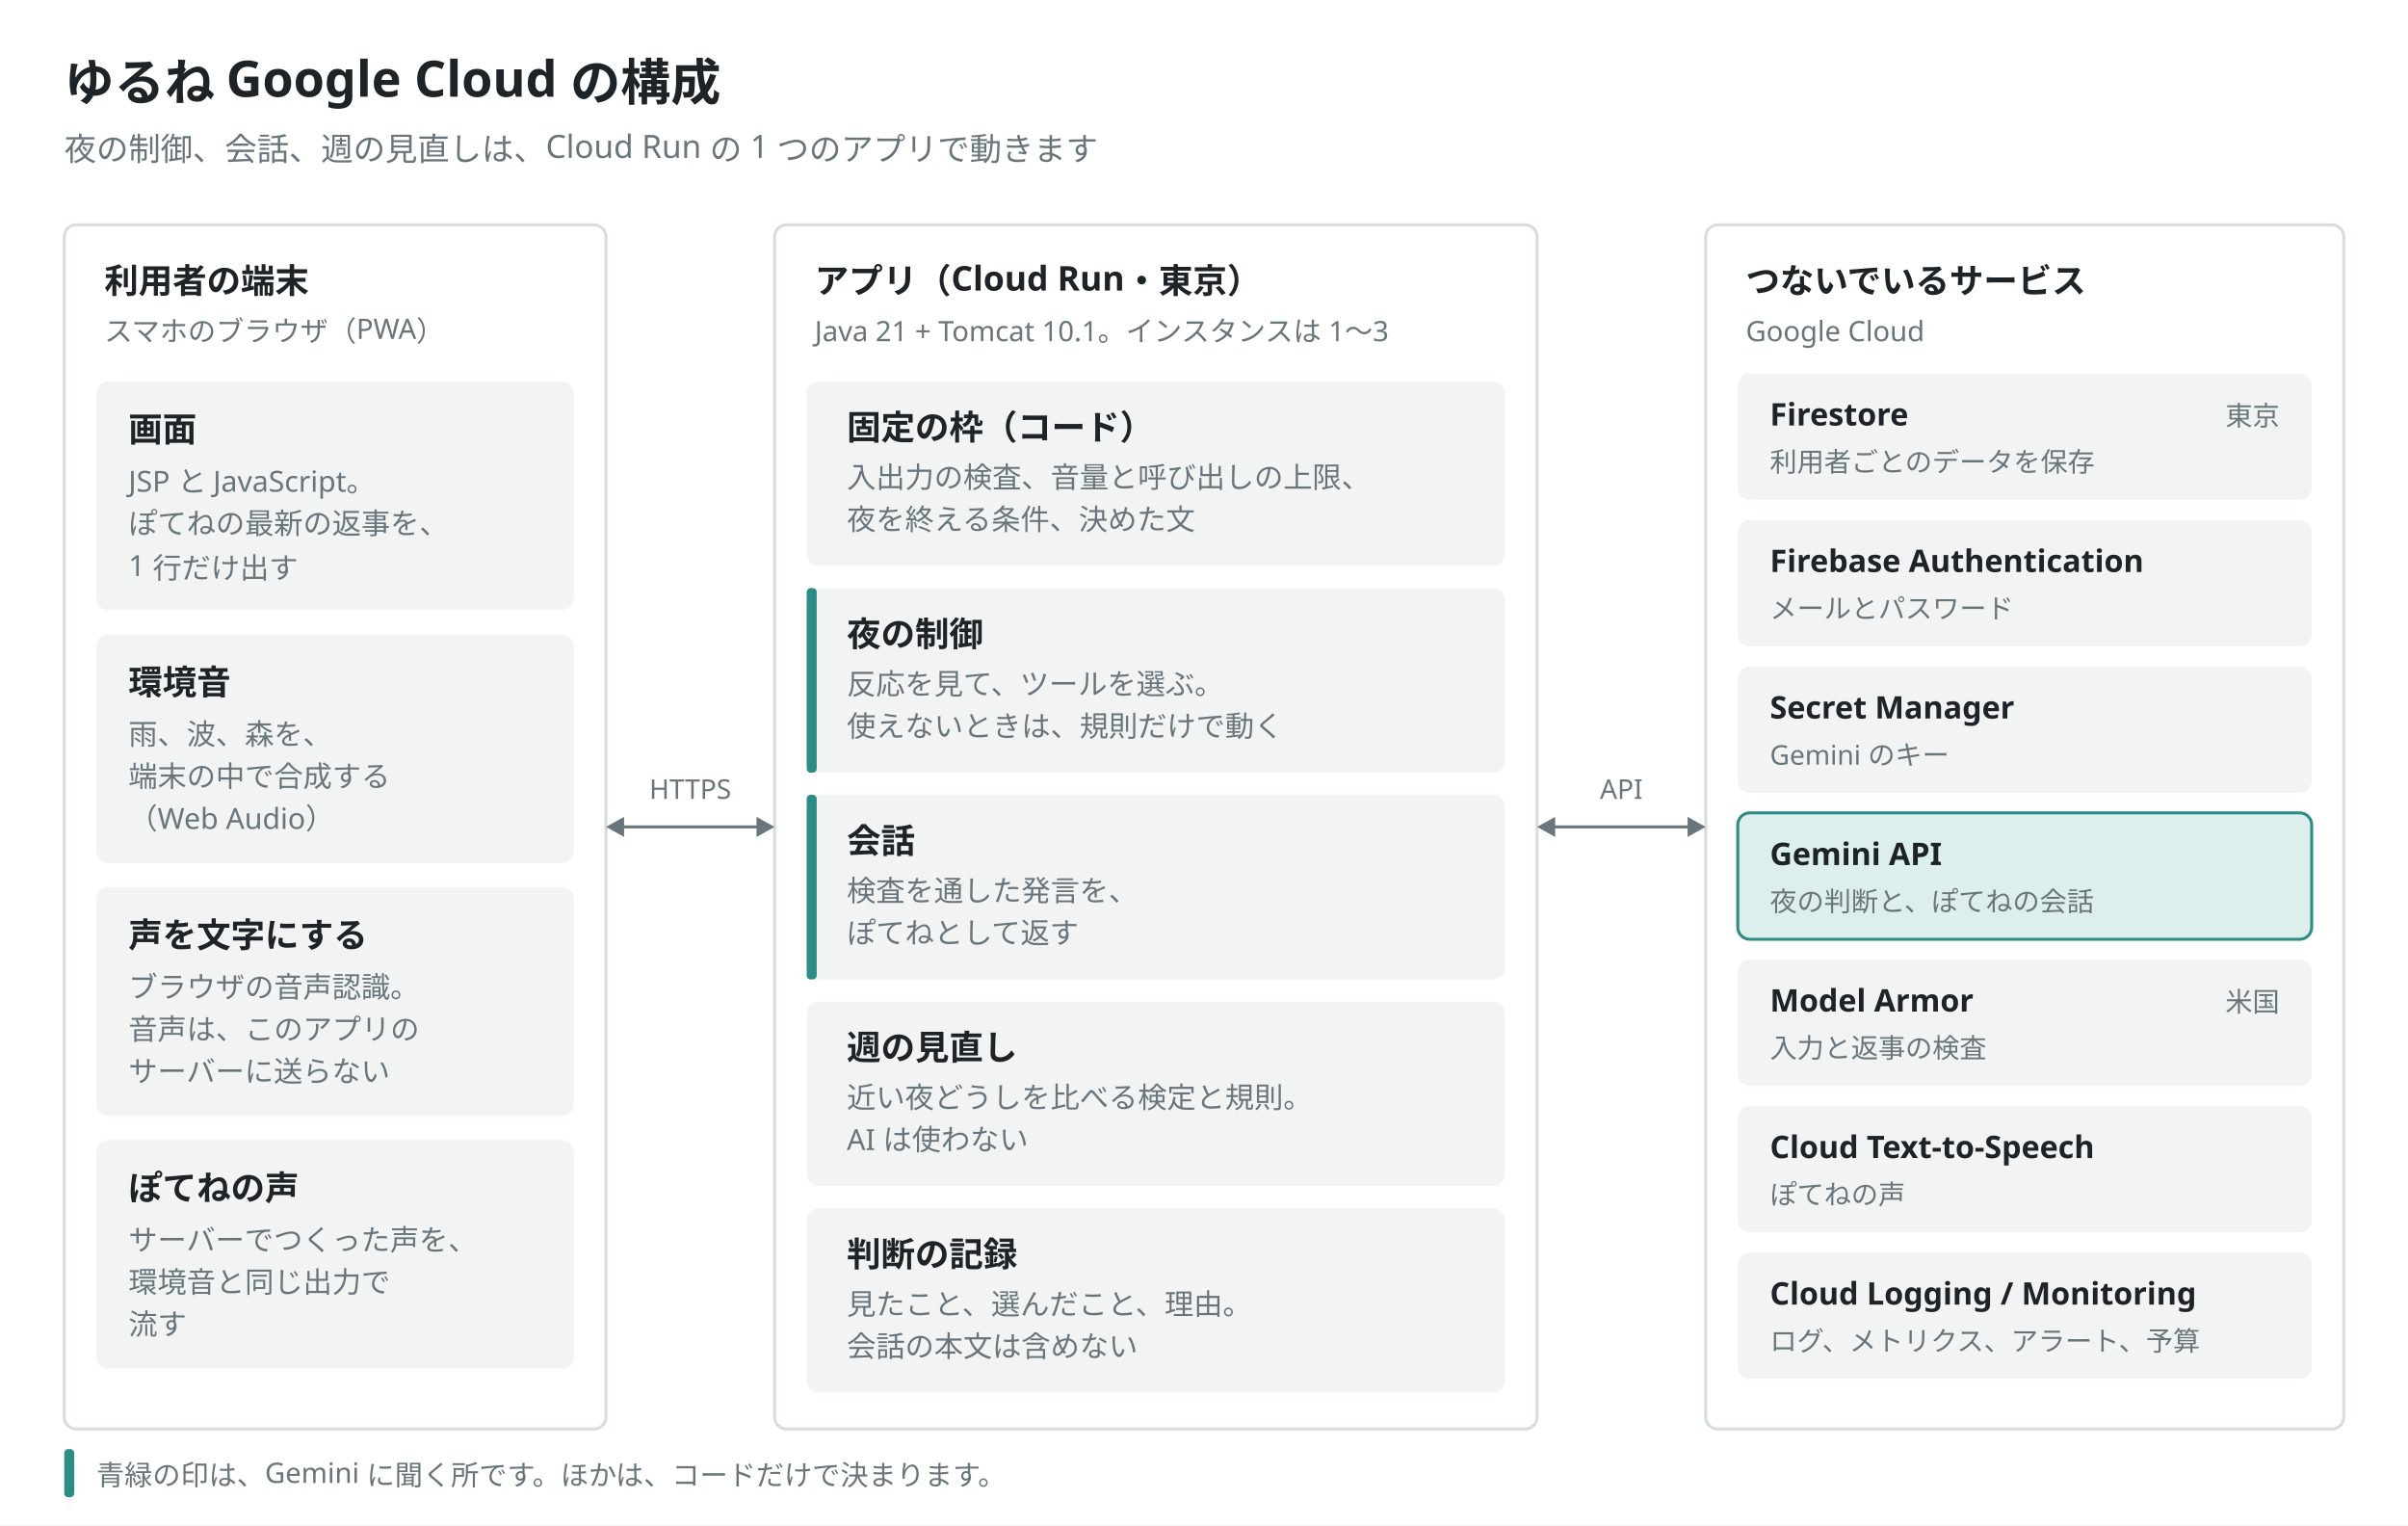
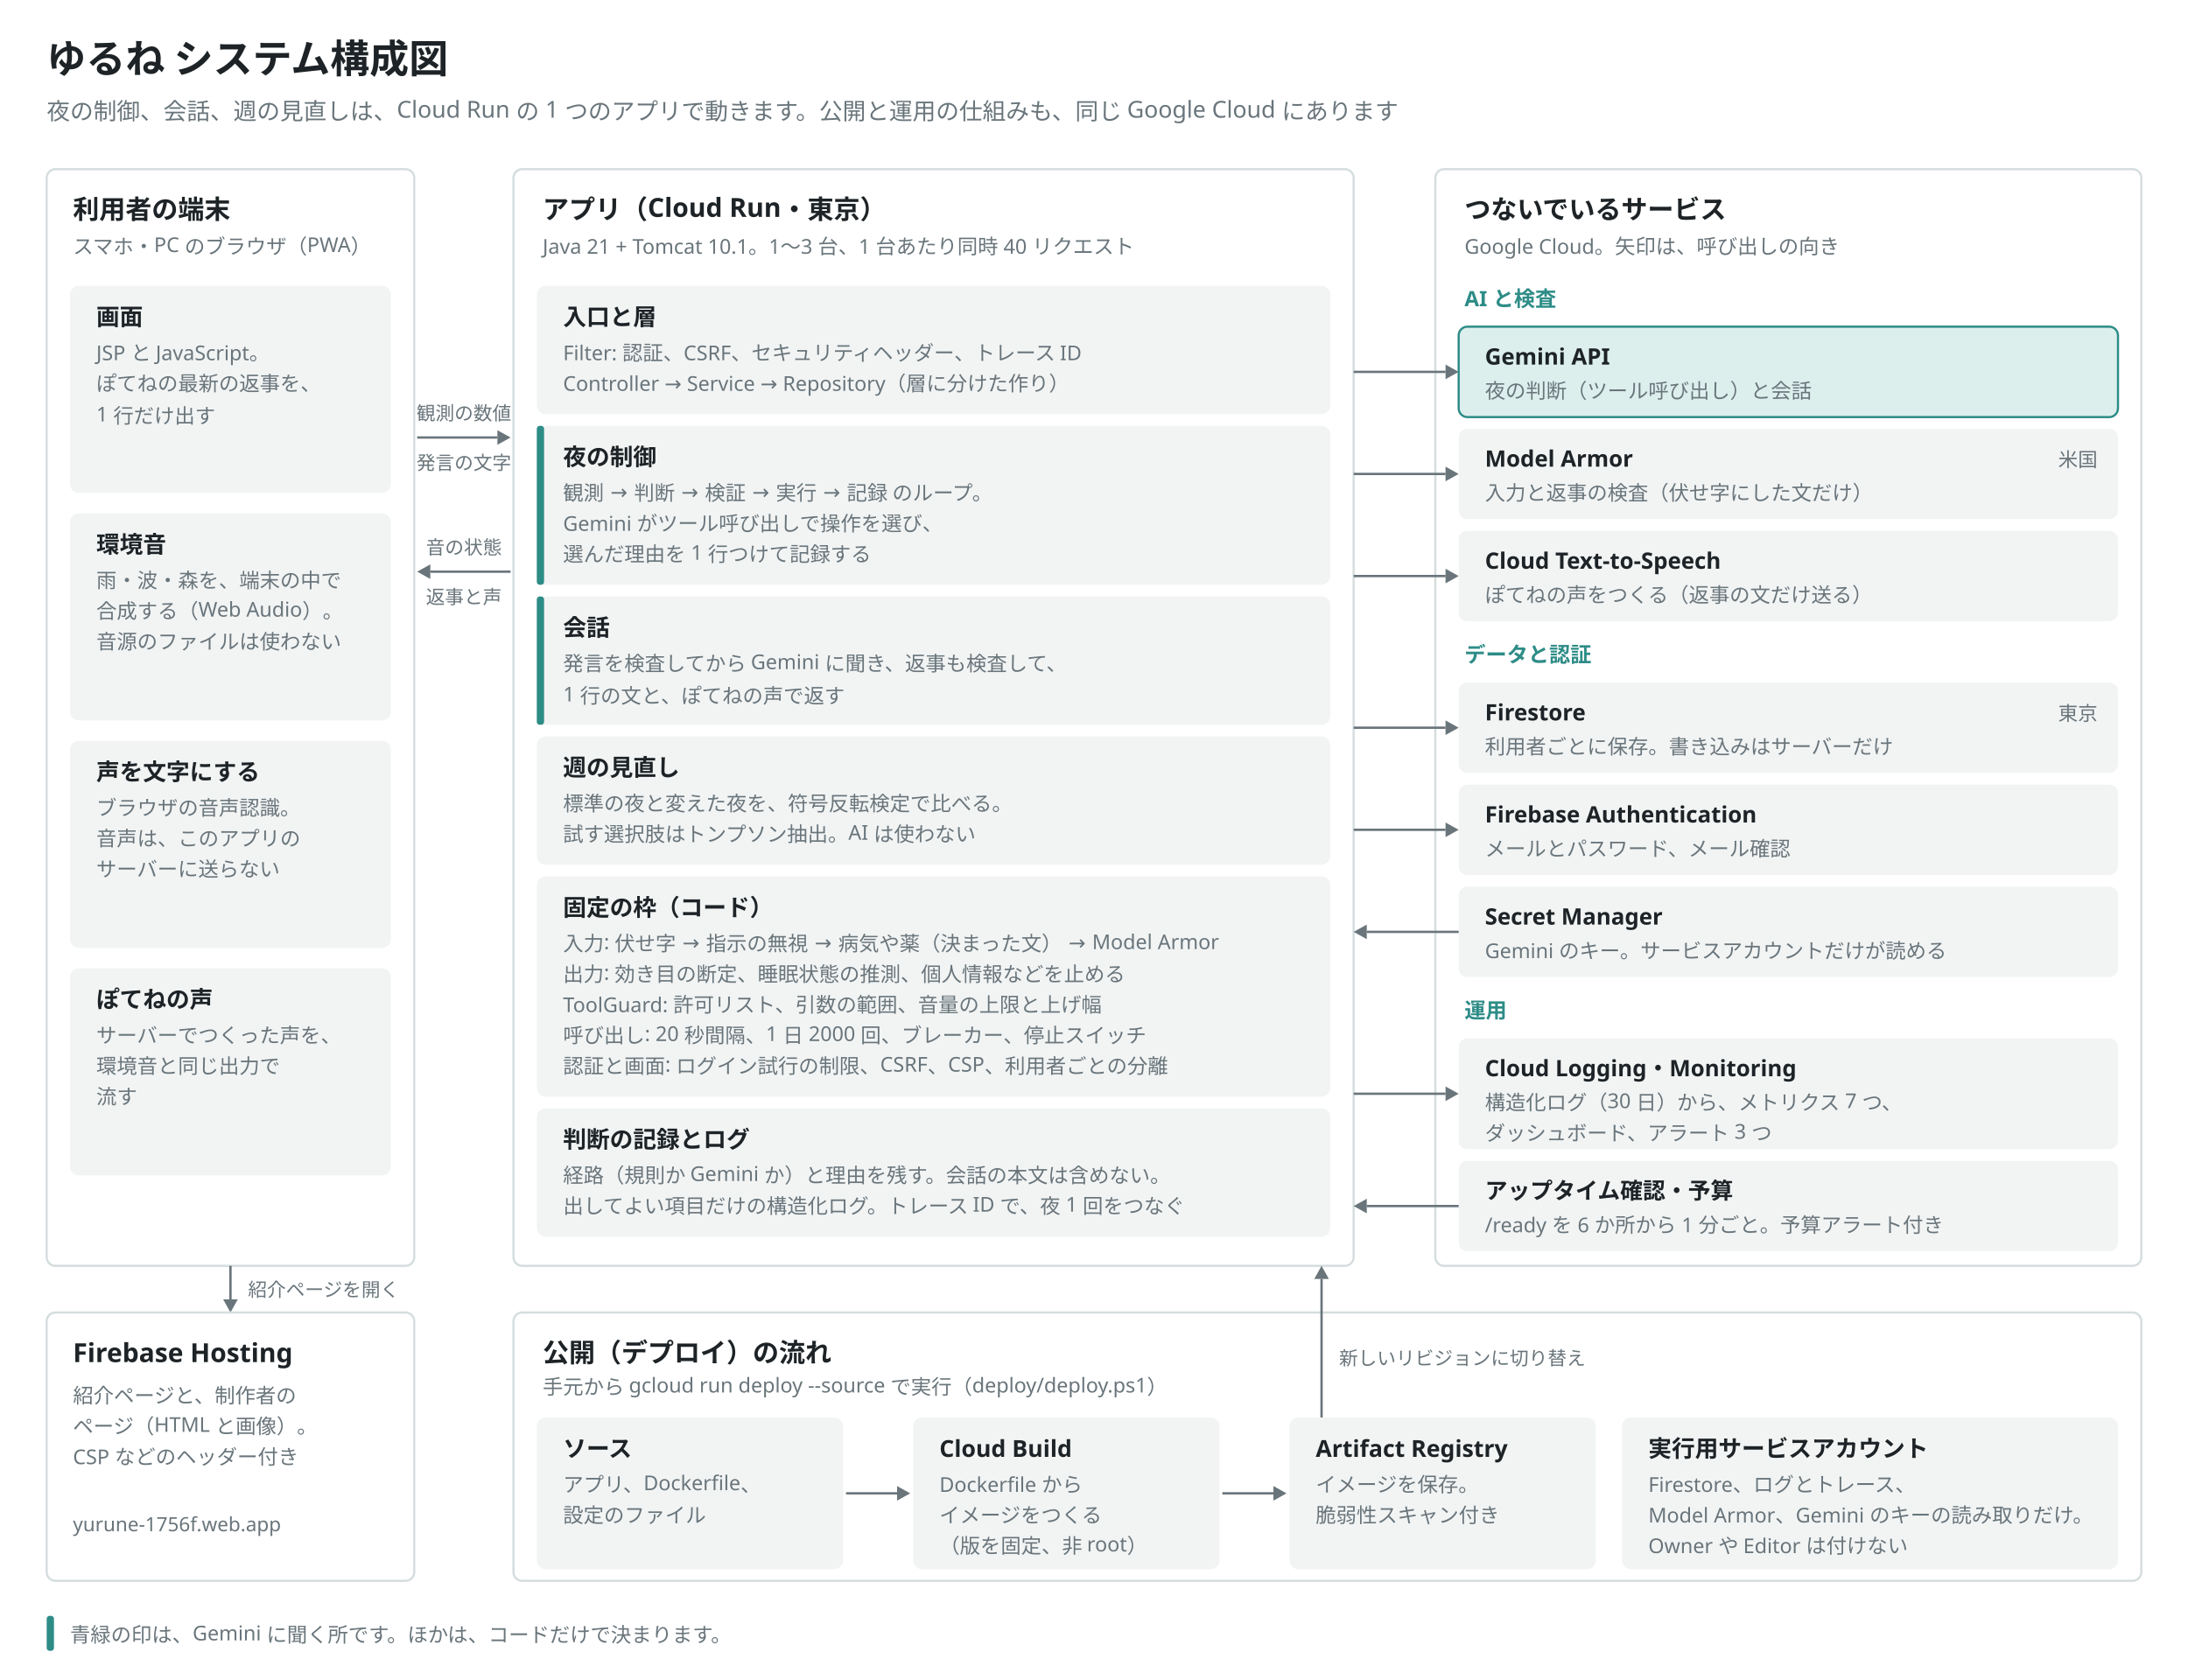
- <svg xmlns="http://www.w3.org/2000/svg" width="1200" height="760" viewBox="0 0 1200 760" font-family="'Noto Sans JP', 'Hiragino Sans', 'Yu Gothic', sans-serif">
-   <rect width="1200" height="760" fill="#FFFFFF" />
-   <text x="32" y="50" font-size="25" fill="#1D2326" font-weight="700" text-anchor="start">ゆるね  Google Cloud の構成</text>
-   <text x="32" y="80" font-size="16" fill="#69757B" font-weight="400" text-anchor="start">夜の制御、会話、週の見直しは、Cloud Run の 1 つのアプリで動きます</text>
-   <rect x="32" y="112" width="270" height="600" rx="6" fill="#FFFFFF" stroke="#D5DDDE" stroke-width="1.5" />
-   <text x="52" y="146" font-size="17" fill="#1D2326" font-weight="700" text-anchor="start">利用者の端末</text>
-   <text x="52" y="170" font-size="14" fill="#69757B" font-weight="400" text-anchor="start">スマホのブラウザ（PWA）</text>
-   <rect x="48" y="190" width="238" height="114" rx="6" fill="#F2F4F4" stroke="none" stroke-width="1.5" />
-   <text x="64" y="220" font-size="17" fill="#1D2326" font-weight="700" text-anchor="start">画面</text>
-   <text x="64" y="245" font-size="14.5" fill="#69757B" font-weight="400" text-anchor="start">JSP と JavaScript。</text>
-   <text x="64" y="266" font-size="14.5" fill="#69757B" font-weight="400" text-anchor="start">ぽてねの最新の返事を、</text>
-   <text x="64" y="287" font-size="14.5" fill="#69757B" font-weight="400" text-anchor="start">1 行だけ出す</text>
-   <rect x="48" y="316" width="238" height="114" rx="6" fill="#F2F4F4" stroke="none" stroke-width="1.5" />
-   <text x="64" y="346" font-size="17" fill="#1D2326" font-weight="700" text-anchor="start">環境音</text>
-   <text x="64" y="371" font-size="14.5" fill="#69757B" font-weight="400" text-anchor="start">雨、波、森を、</text>
-   <text x="64" y="392" font-size="14.5" fill="#69757B" font-weight="400" text-anchor="start">端末の中で合成する</text>
-   <text x="64" y="413" font-size="14.5" fill="#69757B" font-weight="400" text-anchor="start">（Web Audio）</text>
-   <rect x="48" y="442" width="238" height="114" rx="6" fill="#F2F4F4" stroke="none" stroke-width="1.5" />
-   <text x="64" y="472" font-size="17" fill="#1D2326" font-weight="700" text-anchor="start">声を文字にする</text>
-   <text x="64" y="497" font-size="14.5" fill="#69757B" font-weight="400" text-anchor="start">ブラウザの音声認識。</text>
-   <text x="64" y="518" font-size="14.5" fill="#69757B" font-weight="400" text-anchor="start">音声は、このアプリの</text>
-   <text x="64" y="539" font-size="14.5" fill="#69757B" font-weight="400" text-anchor="start">サーバーに送らない</text>
-   <rect x="48" y="568" width="238" height="114" rx="6" fill="#F2F4F4" stroke="none" stroke-width="1.5" />
-   <text x="64" y="598" font-size="17" fill="#1D2326" font-weight="700" text-anchor="start">ぽてねの声</text>
-   <text x="64" y="623" font-size="14.5" fill="#69757B" font-weight="400" text-anchor="start">サーバーでつくった声を、</text>
-   <text x="64" y="644" font-size="14.5" fill="#69757B" font-weight="400" text-anchor="start">環境音と同じ出力で</text>
-   <text x="64" y="665" font-size="14.5" fill="#69757B" font-weight="400" text-anchor="start">流す</text>
-   <rect x="386" y="112" width="380" height="600" rx="6" fill="#FFFFFF" stroke="#D5DDDE" stroke-width="1.5" />
-   <text x="406" y="146" font-size="17" fill="#1D2326" font-weight="700" text-anchor="start">アプリ（Cloud Run・東京）</text>
-   <text x="406" y="170" font-size="14" fill="#69757B" font-weight="400" text-anchor="start">Java 21 + Tomcat 10.1。インスタンスは 1〜3</text>
-   <rect x="402" y="190" width="348" height="92" rx="6" fill="#F2F4F4" stroke="none" stroke-width="1.5" />
-   <text x="422" y="219" font-size="17" fill="#1D2326" font-weight="700" text-anchor="start">固定の枠（コード）</text>
-   <text x="422" y="243" font-size="14.5" fill="#69757B" font-weight="400" text-anchor="start">入出力の検査、音量と呼び出しの上限、</text>
-   <text x="422" y="264" font-size="14.5" fill="#69757B" font-weight="400" text-anchor="start">夜を終える条件、決めた文</text>
-   <rect x="402" y="293" width="348" height="92" rx="6" fill="#F2F4F4" stroke="none" stroke-width="1.5" />
-   <rect x="402" y="293" width="5" height="92" rx="2" fill="#2E8C87" stroke="none" stroke-width="0" />
-   <text x="422" y="322" font-size="17" fill="#1D2326" font-weight="700" text-anchor="start">夜の制御</text>
-   <text x="422" y="346" font-size="14.5" fill="#69757B" font-weight="400" text-anchor="start">反応を見て、ツールを選ぶ。</text>
-   <text x="422" y="367" font-size="14.5" fill="#69757B" font-weight="400" text-anchor="start">使えないときは、規則だけで動く</text>
-   <rect x="402" y="396" width="348" height="92" rx="6" fill="#F2F4F4" stroke="none" stroke-width="1.5" />
-   <rect x="402" y="396" width="5" height="92" rx="2" fill="#2E8C87" stroke="none" stroke-width="0" />
-   <text x="422" y="425" font-size="17" fill="#1D2326" font-weight="700" text-anchor="start">会話</text>
-   <text x="422" y="449" font-size="14.5" fill="#69757B" font-weight="400" text-anchor="start">検査を通した発言を、</text>
-   <text x="422" y="470" font-size="14.5" fill="#69757B" font-weight="400" text-anchor="start">ぽてねとして返す</text>
-   <rect x="402" y="499" width="348" height="92" rx="6" fill="#F2F4F4" stroke="none" stroke-width="1.5" />
-   <text x="422" y="528" font-size="17" fill="#1D2326" font-weight="700" text-anchor="start">週の見直し</text>
-   <text x="422" y="552" font-size="14.5" fill="#69757B" font-weight="400" text-anchor="start">近い夜どうしを比べる検定と規則。</text>
-   <text x="422" y="573" font-size="14.5" fill="#69757B" font-weight="400" text-anchor="start">AI は使わない</text>
-   <rect x="402" y="602" width="348" height="92" rx="6" fill="#F2F4F4" stroke="none" stroke-width="1.5" />
-   <text x="422" y="631" font-size="17" fill="#1D2326" font-weight="700" text-anchor="start">判断の記録</text>
-   <text x="422" y="655" font-size="14.5" fill="#69757B" font-weight="400" text-anchor="start">見たこと、選んだこと、理由。</text>
-   <text x="422" y="676" font-size="14.5" fill="#69757B" font-weight="400" text-anchor="start">会話の本文は含めない</text>
-   <rect x="850" y="112" width="318" height="600" rx="6" fill="#FFFFFF" stroke="#D5DDDE" stroke-width="1.5" />
-   <text x="870" y="146" font-size="17" fill="#1D2326" font-weight="700" text-anchor="start">つないでいるサービス</text>
-   <text x="870" y="170" font-size="14" fill="#69757B" font-weight="400" text-anchor="start">Google Cloud</text>
-   <rect x="866" y="186" width="286" height="63" rx="6" fill="#F2F4F4" stroke="none" stroke-width="1.5" />
-   <text x="882" y="212" font-size="15.5" fill="#1D2326" font-weight="700" text-anchor="start">Firestore</text>
-   <text x="1136" y="212" font-size="13.5" fill="#69757B" font-weight="400" text-anchor="end">東京</text>
-   <text x="882" y="235" font-size="13.5" fill="#69757B" font-weight="400" text-anchor="start">利用者ごとのデータを保存</text>
-   <rect x="866" y="259" width="286" height="63" rx="6" fill="#F2F4F4" stroke="none" stroke-width="1.5" />
-   <text x="882" y="285" font-size="15.5" fill="#1D2326" font-weight="700" text-anchor="start">Firebase Authentication</text>
-   <text x="882" y="308" font-size="13.5" fill="#69757B" font-weight="400" text-anchor="start">メールとパスワード</text>
-   <rect x="866" y="332" width="286" height="63" rx="6" fill="#F2F4F4" stroke="none" stroke-width="1.5" />
-   <text x="882" y="358" font-size="15.5" fill="#1D2326" font-weight="700" text-anchor="start">Secret Manager</text>
-   <text x="882" y="381" font-size="13.5" fill="#69757B" font-weight="400" text-anchor="start">Gemini のキー</text>
-   <rect x="866" y="405" width="286" height="63" rx="6" fill="#DDEFED" stroke="#2E8C87" stroke-width="1.5" />
-   <text x="882" y="431" font-size="15.5" fill="#1D2326" font-weight="700" text-anchor="start">Gemini API</text>
-   <text x="882" y="454" font-size="13.5" fill="#69757B" font-weight="400" text-anchor="start">夜の判断と、ぽてねの会話</text>
-   <rect x="866" y="478" width="286" height="63" rx="6" fill="#F2F4F4" stroke="none" stroke-width="1.5" />
-   <text x="882" y="504" font-size="15.5" fill="#1D2326" font-weight="700" text-anchor="start">Model Armor</text>
-   <text x="1136" y="504" font-size="13.5" fill="#69757B" font-weight="400" text-anchor="end">米国</text>
-   <text x="882" y="527" font-size="13.5" fill="#69757B" font-weight="400" text-anchor="start">入力と返事の検査</text>
-   <rect x="866" y="551" width="286" height="63" rx="6" fill="#F2F4F4" stroke="none" stroke-width="1.5" />
-   <text x="882" y="577" font-size="15.5" fill="#1D2326" font-weight="700" text-anchor="start">Cloud Text-to-Speech</text>
-   <text x="882" y="600" font-size="13.5" fill="#69757B" font-weight="400" text-anchor="start">ぽてねの声</text>
-   <rect x="866" y="624" width="286" height="63" rx="6" fill="#F2F4F4" stroke="none" stroke-width="1.5" />
-   <text x="882" y="650" font-size="15.5" fill="#1D2326" font-weight="700" text-anchor="start">Cloud Logging / Monitoring</text>
-   <text x="882" y="673" font-size="13.5" fill="#69757B" font-weight="400" text-anchor="start">ログ、メトリクス、アラート、予算</text>
-   <line x1="310" y1="412" x2="378" y2="412" stroke="#69757B" stroke-width="1.5" />
-   <path d="M 386 412 l -9 -5 l 0 10 z" fill="#69757B" />
-   <path d="M 302 412 l 9 -5 l 0 10 z" fill="#69757B" />
-   <text x="344" y="398" font-size="13.5" fill="#69757B" font-weight="400" text-anchor="middle">HTTPS</text>
-   <line x1="774" y1="412" x2="842" y2="412" stroke="#69757B" stroke-width="1.5" />
-   <path d="M 850 412 l -9 -5 l 0 10 z" fill="#69757B" />
-   <path d="M 766 412 l 9 -5 l 0 10 z" fill="#69757B" />
-   <text x="808" y="398" font-size="13.5" fill="#69757B" font-weight="400" text-anchor="middle">API</text>
-   <rect x="32" y="722" width="5" height="24" rx="2" fill="#2E8C87" stroke="none" stroke-width="0" />
-   <text x="48" y="740" font-size="14" fill="#69757B" font-weight="400" text-anchor="start">青緑の印は、Gemini に聞く所です。ほかは、コードだけで決まります。</text>
+ <svg xmlns="http://www.w3.org/2000/svg" width="1500" height="1152" viewBox="0 0 1500 1152" font-family="'Noto Sans JP', 'Hiragino Sans', 'Yu Gothic', sans-serif">
+   <rect width="1500" height="1152" fill="#FFFFFF" />
+   <text x="32" y="50" font-size="27" fill="#1D2326" font-weight="700" text-anchor="start">ゆるね  システム構成図</text>
+   <text x="32" y="82" font-size="16" fill="#69757B" font-weight="400" text-anchor="start">夜の制御、会話、週の見直しは、Cloud Run の 1 つのアプリで動きます。公開と運用の仕組みも、同じ Google Cloud にあります</text>
+   <rect x="32" y="116" width="252" height="752" rx="6" fill="#FFFFFF" stroke="#D5DDDE" stroke-width="1.5" />
+   <text x="50" y="150" font-size="18" fill="#1D2326" font-weight="700" text-anchor="start">利用者の端末</text>
+   <text x="50" y="174" font-size="14" fill="#69757B" font-weight="400" text-anchor="start">スマホ・PC のブラウザ（PWA）</text>
+   <rect x="48" y="196" width="220" height="142" rx="6" fill="#F2F4F4" stroke="none" stroke-width="1.5" />
+   <text x="66" y="223" font-size="16" fill="#1D2326" font-weight="700" text-anchor="start">画面</text>
+   <text x="66" y="247" font-size="14" fill="#69757B" font-weight="400" text-anchor="start">JSP と JavaScript。</text>
+   <text x="66" y="268" font-size="14" fill="#69757B" font-weight="400" text-anchor="start">ぽてねの最新の返事を、</text>
+   <text x="66" y="289" font-size="14" fill="#69757B" font-weight="400" text-anchor="start">1 行だけ出す</text>
+   <rect x="48" y="352" width="220" height="142" rx="6" fill="#F2F4F4" stroke="none" stroke-width="1.5" />
+   <text x="66" y="379" font-size="16" fill="#1D2326" font-weight="700" text-anchor="start">環境音</text>
+   <text x="66" y="403" font-size="14" fill="#69757B" font-weight="400" text-anchor="start">雨・波・森を、端末の中で</text>
+   <text x="66" y="424" font-size="14" fill="#69757B" font-weight="400" text-anchor="start">合成する（Web Audio）。</text>
+   <text x="66" y="445" font-size="14" fill="#69757B" font-weight="400" text-anchor="start">音源のファイルは使わない</text>
+   <rect x="48" y="508" width="220" height="142" rx="6" fill="#F2F4F4" stroke="none" stroke-width="1.5" />
+   <text x="66" y="535" font-size="16" fill="#1D2326" font-weight="700" text-anchor="start">声を文字にする</text>
+   <text x="66" y="559" font-size="14" fill="#69757B" font-weight="400" text-anchor="start">ブラウザの音声認識。</text>
+   <text x="66" y="580" font-size="14" fill="#69757B" font-weight="400" text-anchor="start">音声は、このアプリの</text>
+   <text x="66" y="601" font-size="14" fill="#69757B" font-weight="400" text-anchor="start">サーバーに送らない</text>
+   <rect x="48" y="664" width="220" height="142" rx="6" fill="#F2F4F4" stroke="none" stroke-width="1.5" />
+   <text x="66" y="691" font-size="16" fill="#1D2326" font-weight="700" text-anchor="start">ぽてねの声</text>
+   <text x="66" y="715" font-size="14" fill="#69757B" font-weight="400" text-anchor="start">サーバーでつくった声を、</text>
+   <text x="66" y="736" font-size="14" fill="#69757B" font-weight="400" text-anchor="start">環境音と同じ出力で</text>
+   <text x="66" y="757" font-size="14" fill="#69757B" font-weight="400" text-anchor="start">流す</text>
+   <rect x="352" y="116" width="576" height="752" rx="6" fill="#FFFFFF" stroke="#D5DDDE" stroke-width="1.5" />
+   <text x="372" y="150" font-size="18" fill="#1D2326" font-weight="700" text-anchor="start">アプリ（Cloud Run・東京）</text>
+   <text x="372" y="174" font-size="14" fill="#69757B" font-weight="400" text-anchor="start">Java 21 + Tomcat 10.1。1〜3 台、1 台あたり同時 40 リクエスト</text>
+   <rect x="368" y="196" width="544" height="88" rx="6" fill="#F2F4F4" stroke="none" stroke-width="1.5" />
+   <text x="386" y="223" font-size="16" fill="#1D2326" font-weight="700" text-anchor="start">入口と層</text>
+   <text x="386" y="247" font-size="14" fill="#69757B" font-weight="400" text-anchor="start">Filter: 認証、CSRF、セキュリティヘッダー、トレース ID</text>
+   <text x="386" y="268" font-size="14" fill="#69757B" font-weight="400" text-anchor="start">Controller → Service → Repository（層に分けた作り）</text>
+   <rect x="368" y="292" width="544" height="109" rx="6" fill="#F2F4F4" stroke="none" stroke-width="1.5" />
+   <rect x="368" y="292" width="5" height="109" rx="2" fill="#2E8C87" stroke="none" stroke-width="0" />
+   <text x="386" y="319" font-size="16" fill="#1D2326" font-weight="700" text-anchor="start">夜の制御</text>
+   <text x="386" y="343" font-size="14" fill="#69757B" font-weight="400" text-anchor="start">観測 → 判断 → 検証 → 実行 → 記録 のループ。</text>
+   <text x="386" y="364" font-size="14" fill="#69757B" font-weight="400" text-anchor="start">Gemini がツール呼び出しで操作を選び、</text>
+   <text x="386" y="385" font-size="14" fill="#69757B" font-weight="400" text-anchor="start">選んだ理由を 1 行つけて記録する</text>
+   <rect x="368" y="409" width="544" height="88" rx="6" fill="#F2F4F4" stroke="none" stroke-width="1.5" />
+   <rect x="368" y="409" width="5" height="88" rx="2" fill="#2E8C87" stroke="none" stroke-width="0" />
+   <text x="386" y="436" font-size="16" fill="#1D2326" font-weight="700" text-anchor="start">会話</text>
+   <text x="386" y="460" font-size="14" fill="#69757B" font-weight="400" text-anchor="start">発言を検査してから Gemini に聞き、返事も検査して、</text>
+   <text x="386" y="481" font-size="14" fill="#69757B" font-weight="400" text-anchor="start">1 行の文と、ぽてねの声で返す</text>
+   <rect x="368" y="505" width="544" height="88" rx="6" fill="#F2F4F4" stroke="none" stroke-width="1.5" />
+   <text x="386" y="532" font-size="16" fill="#1D2326" font-weight="700" text-anchor="start">週の見直し</text>
+   <text x="386" y="556" font-size="14" fill="#69757B" font-weight="400" text-anchor="start">標準の夜と変えた夜を、符号反転検定で比べる。</text>
+   <text x="386" y="577" font-size="14" fill="#69757B" font-weight="400" text-anchor="start">試す選択肢はトンプソン抽出。AI は使わない</text>
+   <rect x="368" y="601" width="544" height="151" rx="6" fill="#F2F4F4" stroke="none" stroke-width="1.5" />
+   <text x="386" y="628" font-size="16" fill="#1D2326" font-weight="700" text-anchor="start">固定の枠（コード）</text>
+   <text x="386" y="652" font-size="14" fill="#69757B" font-weight="400" text-anchor="start">入力: 伏せ字 → 指示の無視 → 病気や薬（決まった文） → Model Armor</text>
+   <text x="386" y="673" font-size="14" fill="#69757B" font-weight="400" text-anchor="start">出力: 効き目の断定、睡眠状態の推測、個人情報などを止める</text>
+   <text x="386" y="694" font-size="14" fill="#69757B" font-weight="400" text-anchor="start">ToolGuard: 許可リスト、引数の範囲、音量の上限と上げ幅</text>
+   <text x="386" y="715" font-size="14" fill="#69757B" font-weight="400" text-anchor="start">呼び出し: 20 秒間隔、1 日 2000 回、ブレーカー、停止スイッチ</text>
+   <text x="386" y="736" font-size="14" fill="#69757B" font-weight="400" text-anchor="start">認証と画面: ログイン試行の制限、CSRF、CSP、利用者ごとの分離</text>
+   <rect x="368" y="760" width="544" height="88" rx="6" fill="#F2F4F4" stroke="none" stroke-width="1.5" />
+   <text x="386" y="787" font-size="16" fill="#1D2326" font-weight="700" text-anchor="start">判断の記録とログ</text>
+   <text x="386" y="811" font-size="14" fill="#69757B" font-weight="400" text-anchor="start">経路（規則か Gemini か）と理由を残す。会話の本文は含めない。</text>
+   <text x="386" y="832" font-size="14" fill="#69757B" font-weight="400" text-anchor="start">出してよい項目だけの構造化ログ。トレース ID で、夜 1 回をつなぐ</text>
+   <rect x="984" y="116" width="484" height="752" rx="6" fill="#FFFFFF" stroke="#D5DDDE" stroke-width="1.5" />
+   <text x="1004" y="150" font-size="18" fill="#1D2326" font-weight="700" text-anchor="start">つないでいるサービス</text>
+   <text x="1004" y="174" font-size="14" fill="#69757B" font-weight="400" text-anchor="start">Google Cloud。矢印は、呼び出しの向き</text>
+   <text x="1004" y="210" font-size="14.5" fill="#2E8C87" font-weight="700" text-anchor="start">AI と検査</text>
+   <rect x="1000" y="224" width="452" height="62" rx="6" fill="#DDEFED" stroke="#2E8C87" stroke-width="1.5" />
+   <text x="1018" y="250" font-size="15.5" fill="#1D2326" font-weight="700" text-anchor="start">Gemini API</text>
+   <text x="1018" y="273" font-size="14" fill="#69757B" font-weight="400" text-anchor="start">夜の判断（ツール呼び出し）と会話</text>
+   <line x1="928" y1="255" x2="991" y2="255" stroke="#69757B" stroke-width="1.6" />
+   <path d="M 1000 255 L 991 260 L 991 250 z" fill="#69757B" />
+   <rect x="1000" y="294" width="452" height="62" rx="6" fill="#F2F4F4" stroke="none" stroke-width="1.5" />
+   <text x="1018" y="320" font-size="15.5" fill="#1D2326" font-weight="700" text-anchor="start">Model Armor</text>
+   <text x="1438" y="320" font-size="13.5" fill="#69757B" font-weight="400" text-anchor="end">米国</text>
+   <text x="1018" y="343" font-size="14" fill="#69757B" font-weight="400" text-anchor="start">入力と返事の検査（伏せ字にした文だけ）</text>
+   <line x1="928" y1="325" x2="991" y2="325" stroke="#69757B" stroke-width="1.6" />
+   <path d="M 1000 325 L 991 330 L 991 320 z" fill="#69757B" />
+   <rect x="1000" y="364" width="452" height="62" rx="6" fill="#F2F4F4" stroke="none" stroke-width="1.5" />
+   <text x="1018" y="390" font-size="15.5" fill="#1D2326" font-weight="700" text-anchor="start">Cloud Text-to-Speech</text>
+   <text x="1018" y="413" font-size="14" fill="#69757B" font-weight="400" text-anchor="start">ぽてねの声をつくる（返事の文だけ送る）</text>
+   <line x1="928" y1="395" x2="991" y2="395" stroke="#69757B" stroke-width="1.6" />
+   <path d="M 1000 395 L 991 400 L 991 390 z" fill="#69757B" />
+   <text x="1004" y="454" font-size="14.5" fill="#2E8C87" font-weight="700" text-anchor="start">データと認証</text>
+   <rect x="1000" y="468" width="452" height="62" rx="6" fill="#F2F4F4" stroke="none" stroke-width="1.5" />
+   <text x="1018" y="494" font-size="15.5" fill="#1D2326" font-weight="700" text-anchor="start">Firestore</text>
+   <text x="1438" y="494" font-size="13.5" fill="#69757B" font-weight="400" text-anchor="end">東京</text>
+   <text x="1018" y="517" font-size="14" fill="#69757B" font-weight="400" text-anchor="start">利用者ごとに保存。書き込みはサーバーだけ</text>
+   <line x1="928" y1="499" x2="991" y2="499" stroke="#69757B" stroke-width="1.6" />
+   <path d="M 1000 499 L 991 504 L 991 494 z" fill="#69757B" />
+   <rect x="1000" y="538" width="452" height="62" rx="6" fill="#F2F4F4" stroke="none" stroke-width="1.5" />
+   <text x="1018" y="564" font-size="15.5" fill="#1D2326" font-weight="700" text-anchor="start">Firebase Authentication</text>
+   <text x="1018" y="587" font-size="14" fill="#69757B" font-weight="400" text-anchor="start">メールとパスワード、メール確認</text>
+   <line x1="928" y1="569" x2="991" y2="569" stroke="#69757B" stroke-width="1.6" />
+   <path d="M 1000 569 L 991 574 L 991 564 z" fill="#69757B" />
+   <rect x="1000" y="608" width="452" height="62" rx="6" fill="#F2F4F4" stroke="none" stroke-width="1.5" />
+   <text x="1018" y="634" font-size="15.5" fill="#1D2326" font-weight="700" text-anchor="start">Secret Manager</text>
+   <text x="1018" y="657" font-size="14" fill="#69757B" font-weight="400" text-anchor="start">Gemini のキー。サービスアカウントだけが読める</text>
+   <line x1="1000" y1="639" x2="937" y2="639" stroke="#69757B" stroke-width="1.6" />
+   <path d="M 928 639 L 937 634 L 937 644 z" fill="#69757B" />
+   <text x="1004" y="698" font-size="14.5" fill="#2E8C87" font-weight="700" text-anchor="start">運用</text>
+   <rect x="1000" y="712" width="452" height="76" rx="6" fill="#F2F4F4" stroke="none" stroke-width="1.5" />
+   <text x="1018" y="738" font-size="15.5" fill="#1D2326" font-weight="700" text-anchor="start">Cloud Logging・Monitoring</text>
+   <text x="1018" y="761" font-size="14" fill="#69757B" font-weight="400" text-anchor="start">構造化ログ（30 日）から、メトリクス 7 つ、</text>
+   <text x="1018" y="782" font-size="14" fill="#69757B" font-weight="400" text-anchor="start">ダッシュボード、アラート 3 つ</text>
+   <line x1="928" y1="750" x2="991" y2="750" stroke="#69757B" stroke-width="1.6" />
+   <path d="M 1000 750 L 991 755 L 991 745 z" fill="#69757B" />
+   <rect x="1000" y="796" width="452" height="62" rx="6" fill="#F2F4F4" stroke="none" stroke-width="1.5" />
+   <text x="1018" y="822" font-size="15.5" fill="#1D2326" font-weight="700" text-anchor="start">アップタイム確認・予算</text>
+   <text x="1018" y="845" font-size="14" fill="#69757B" font-weight="400" text-anchor="start">/ready を 6 か所から 1 分ごと。予算アラート付き</text>
+   <line x1="1000" y1="827" x2="937" y2="827" stroke="#69757B" stroke-width="1.6" />
+   <path d="M 928 827 L 937 822 L 937 832 z" fill="#69757B" />
+   <line x1="286" y1="300" x2="341" y2="300" stroke="#69757B" stroke-width="1.6" />
+   <path d="M 350 300 L 341 305 L 341 295 z" fill="#69757B" />
+   <text x="318" y="288" font-size="13" fill="#69757B" font-weight="400" text-anchor="middle">観測の数値</text>
+   <text x="318" y="322" font-size="13" fill="#69757B" font-weight="400" text-anchor="middle">発言の文字</text>
+   <line x1="350" y1="392" x2="295" y2="392" stroke="#69757B" stroke-width="1.6" />
+   <path d="M 286 392 L 295 387 L 295 397 z" fill="#69757B" />
+   <text x="318" y="380" font-size="13" fill="#69757B" font-weight="400" text-anchor="middle">音の状態</text>
+   <text x="318" y="414" font-size="13" fill="#69757B" font-weight="400" text-anchor="middle">返事と声</text>
+   <line x1="158" y1="868" x2="158" y2="891" stroke="#69757B" stroke-width="1.6" />
+   <path d="M 158 900 L 153 891 L 163 891 z" fill="#69757B" />
+   <text x="170" y="889" font-size="13" fill="#69757B" font-weight="400" text-anchor="start">紹介ページを開く</text>
+   <rect x="32" y="900" width="252" height="184" rx="6" fill="#FFFFFF" stroke="#D5DDDE" stroke-width="1.5" />
+   <text x="50" y="934" font-size="18" fill="#1D2326" font-weight="700" text-anchor="start">Firebase Hosting</text>
+   <text x="50" y="962" font-size="14" fill="#69757B" font-weight="400" text-anchor="start">紹介ページと、制作者の</text>
+   <text x="50" y="983" font-size="14" fill="#69757B" font-weight="400" text-anchor="start">ページ（HTML と画像）。</text>
+   <text x="50" y="1004" font-size="14" fill="#69757B" font-weight="400" text-anchor="start">CSP などのヘッダー付き</text>
+   <text x="50" y="1050" font-size="13.5" fill="#69757B" font-weight="400" text-anchor="start">yurune-1756f.web.app</text>
+   <rect x="352" y="900" width="1116" height="184" rx="6" fill="#FFFFFF" stroke="#D5DDDE" stroke-width="1.5" />
+   <text x="372" y="934" font-size="18" fill="#1D2326" font-weight="700" text-anchor="start">公開（デプロイ）の流れ</text>
+   <text x="372" y="956" font-size="14" fill="#69757B" font-weight="400" text-anchor="start">手元から gcloud run deploy --source で実行（deploy/deploy.ps1）</text>
+   <rect x="368" y="972" width="210" height="104" rx="6" fill="#F2F4F4" stroke="none" stroke-width="1.5" />
+   <text x="386" y="999" font-size="16" fill="#1D2326" font-weight="700" text-anchor="start">ソース</text>
+   <text x="386" y="1023" font-size="14" fill="#69757B" font-weight="400" text-anchor="start">アプリ、Dockerfile、</text>
+   <text x="386" y="1044" font-size="14" fill="#69757B" font-weight="400" text-anchor="start">設定のファイル</text>
+   <rect x="626" y="972" width="210" height="104" rx="6" fill="#F2F4F4" stroke="none" stroke-width="1.5" />
+   <text x="644" y="999" font-size="16" fill="#1D2326" font-weight="700" text-anchor="start">Cloud Build</text>
+   <text x="644" y="1023" font-size="14" fill="#69757B" font-weight="400" text-anchor="start">Dockerfile から</text>
+   <text x="644" y="1044" font-size="14" fill="#69757B" font-weight="400" text-anchor="start">イメージをつくる</text>
+   <text x="644" y="1065" font-size="14" fill="#69757B" font-weight="400" text-anchor="start">（版を固定、非 root）</text>
+   <rect x="884" y="972" width="210" height="104" rx="6" fill="#F2F4F4" stroke="none" stroke-width="1.5" />
+   <text x="902" y="999" font-size="16" fill="#1D2326" font-weight="700" text-anchor="start">Artifact Registry</text>
+   <text x="902" y="1023" font-size="14" fill="#69757B" font-weight="400" text-anchor="start">イメージを保存。</text>
+   <text x="902" y="1044" font-size="14" fill="#69757B" font-weight="400" text-anchor="start">脆弱性スキャン付き</text>
+   <line x1="580" y1="1024" x2="615" y2="1024" stroke="#69757B" stroke-width="1.6" />
+   <path d="M 624 1024 L 615 1029 L 615 1019 z" fill="#69757B" />
+   <line x1="838" y1="1024" x2="873" y2="1024" stroke="#69757B" stroke-width="1.6" />
+   <path d="M 882 1024 L 873 1029 L 873 1019 z" fill="#69757B" />
+   <rect x="1112" y="972" width="340" height="104" rx="6" fill="#F2F4F4" stroke="none" stroke-width="1.5" />
+   <text x="1130" y="999" font-size="16" fill="#1D2326" font-weight="700" text-anchor="start">実行用サービスアカウント</text>
+   <text x="1130" y="1023" font-size="14" fill="#69757B" font-weight="400" text-anchor="start">Firestore、ログとトレース、</text>
+   <text x="1130" y="1044" font-size="14" fill="#69757B" font-weight="400" text-anchor="start">Model Armor、Gemini のキーの読み取りだけ。</text>
+   <text x="1130" y="1065" font-size="14" fill="#69757B" font-weight="400" text-anchor="start">Owner や Editor は付けない</text>
+   <line x1="906" y1="972" x2="906" y2="877" stroke="#69757B" stroke-width="1.6" />
+   <path d="M 906 868 L 911 877 L 901 877 z" fill="#69757B" />
+   <text x="918" y="936" font-size="13" fill="#69757B" font-weight="400" text-anchor="start">新しいリビジョンに切り替え</text>
+   <rect x="32" y="1108" width="5" height="24" rx="2" fill="#2E8C87" stroke="none" stroke-width="0" />
+   <text x="48" y="1126" font-size="14" fill="#69757B" font-weight="400" text-anchor="start">青緑の印は、Gemini に聞く所です。ほかは、コードだけで決まります。</text>
</svg>
